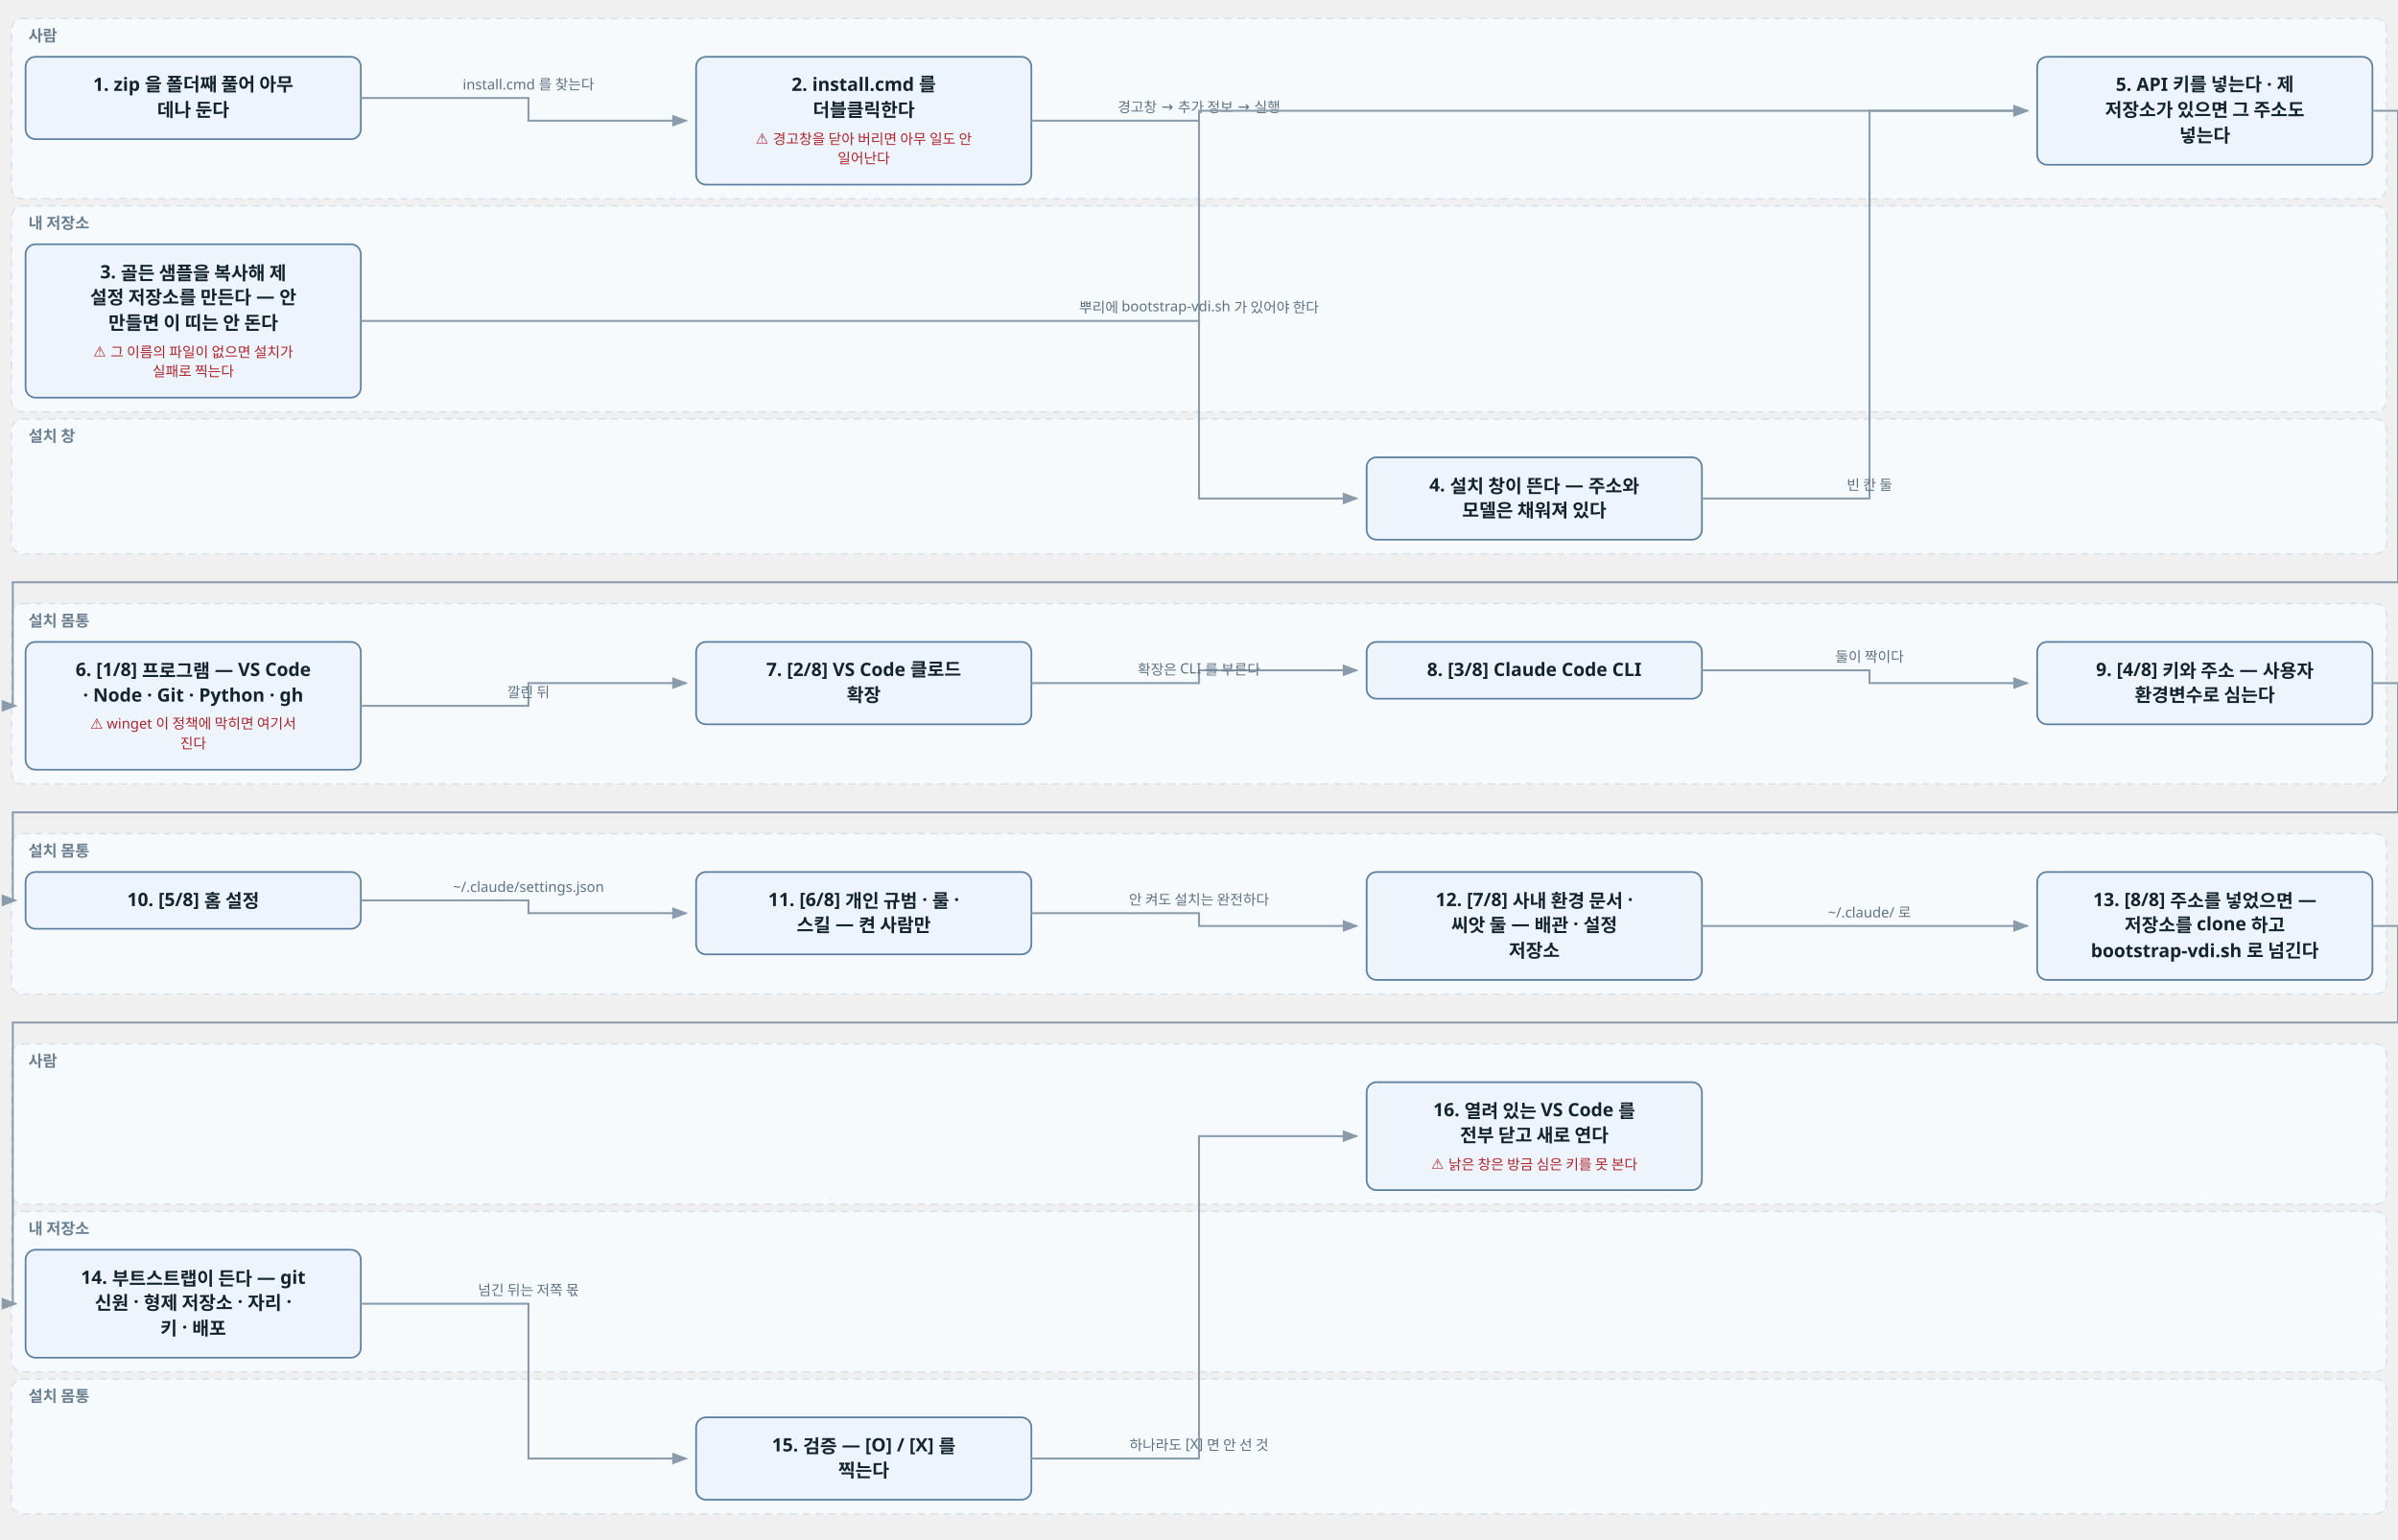
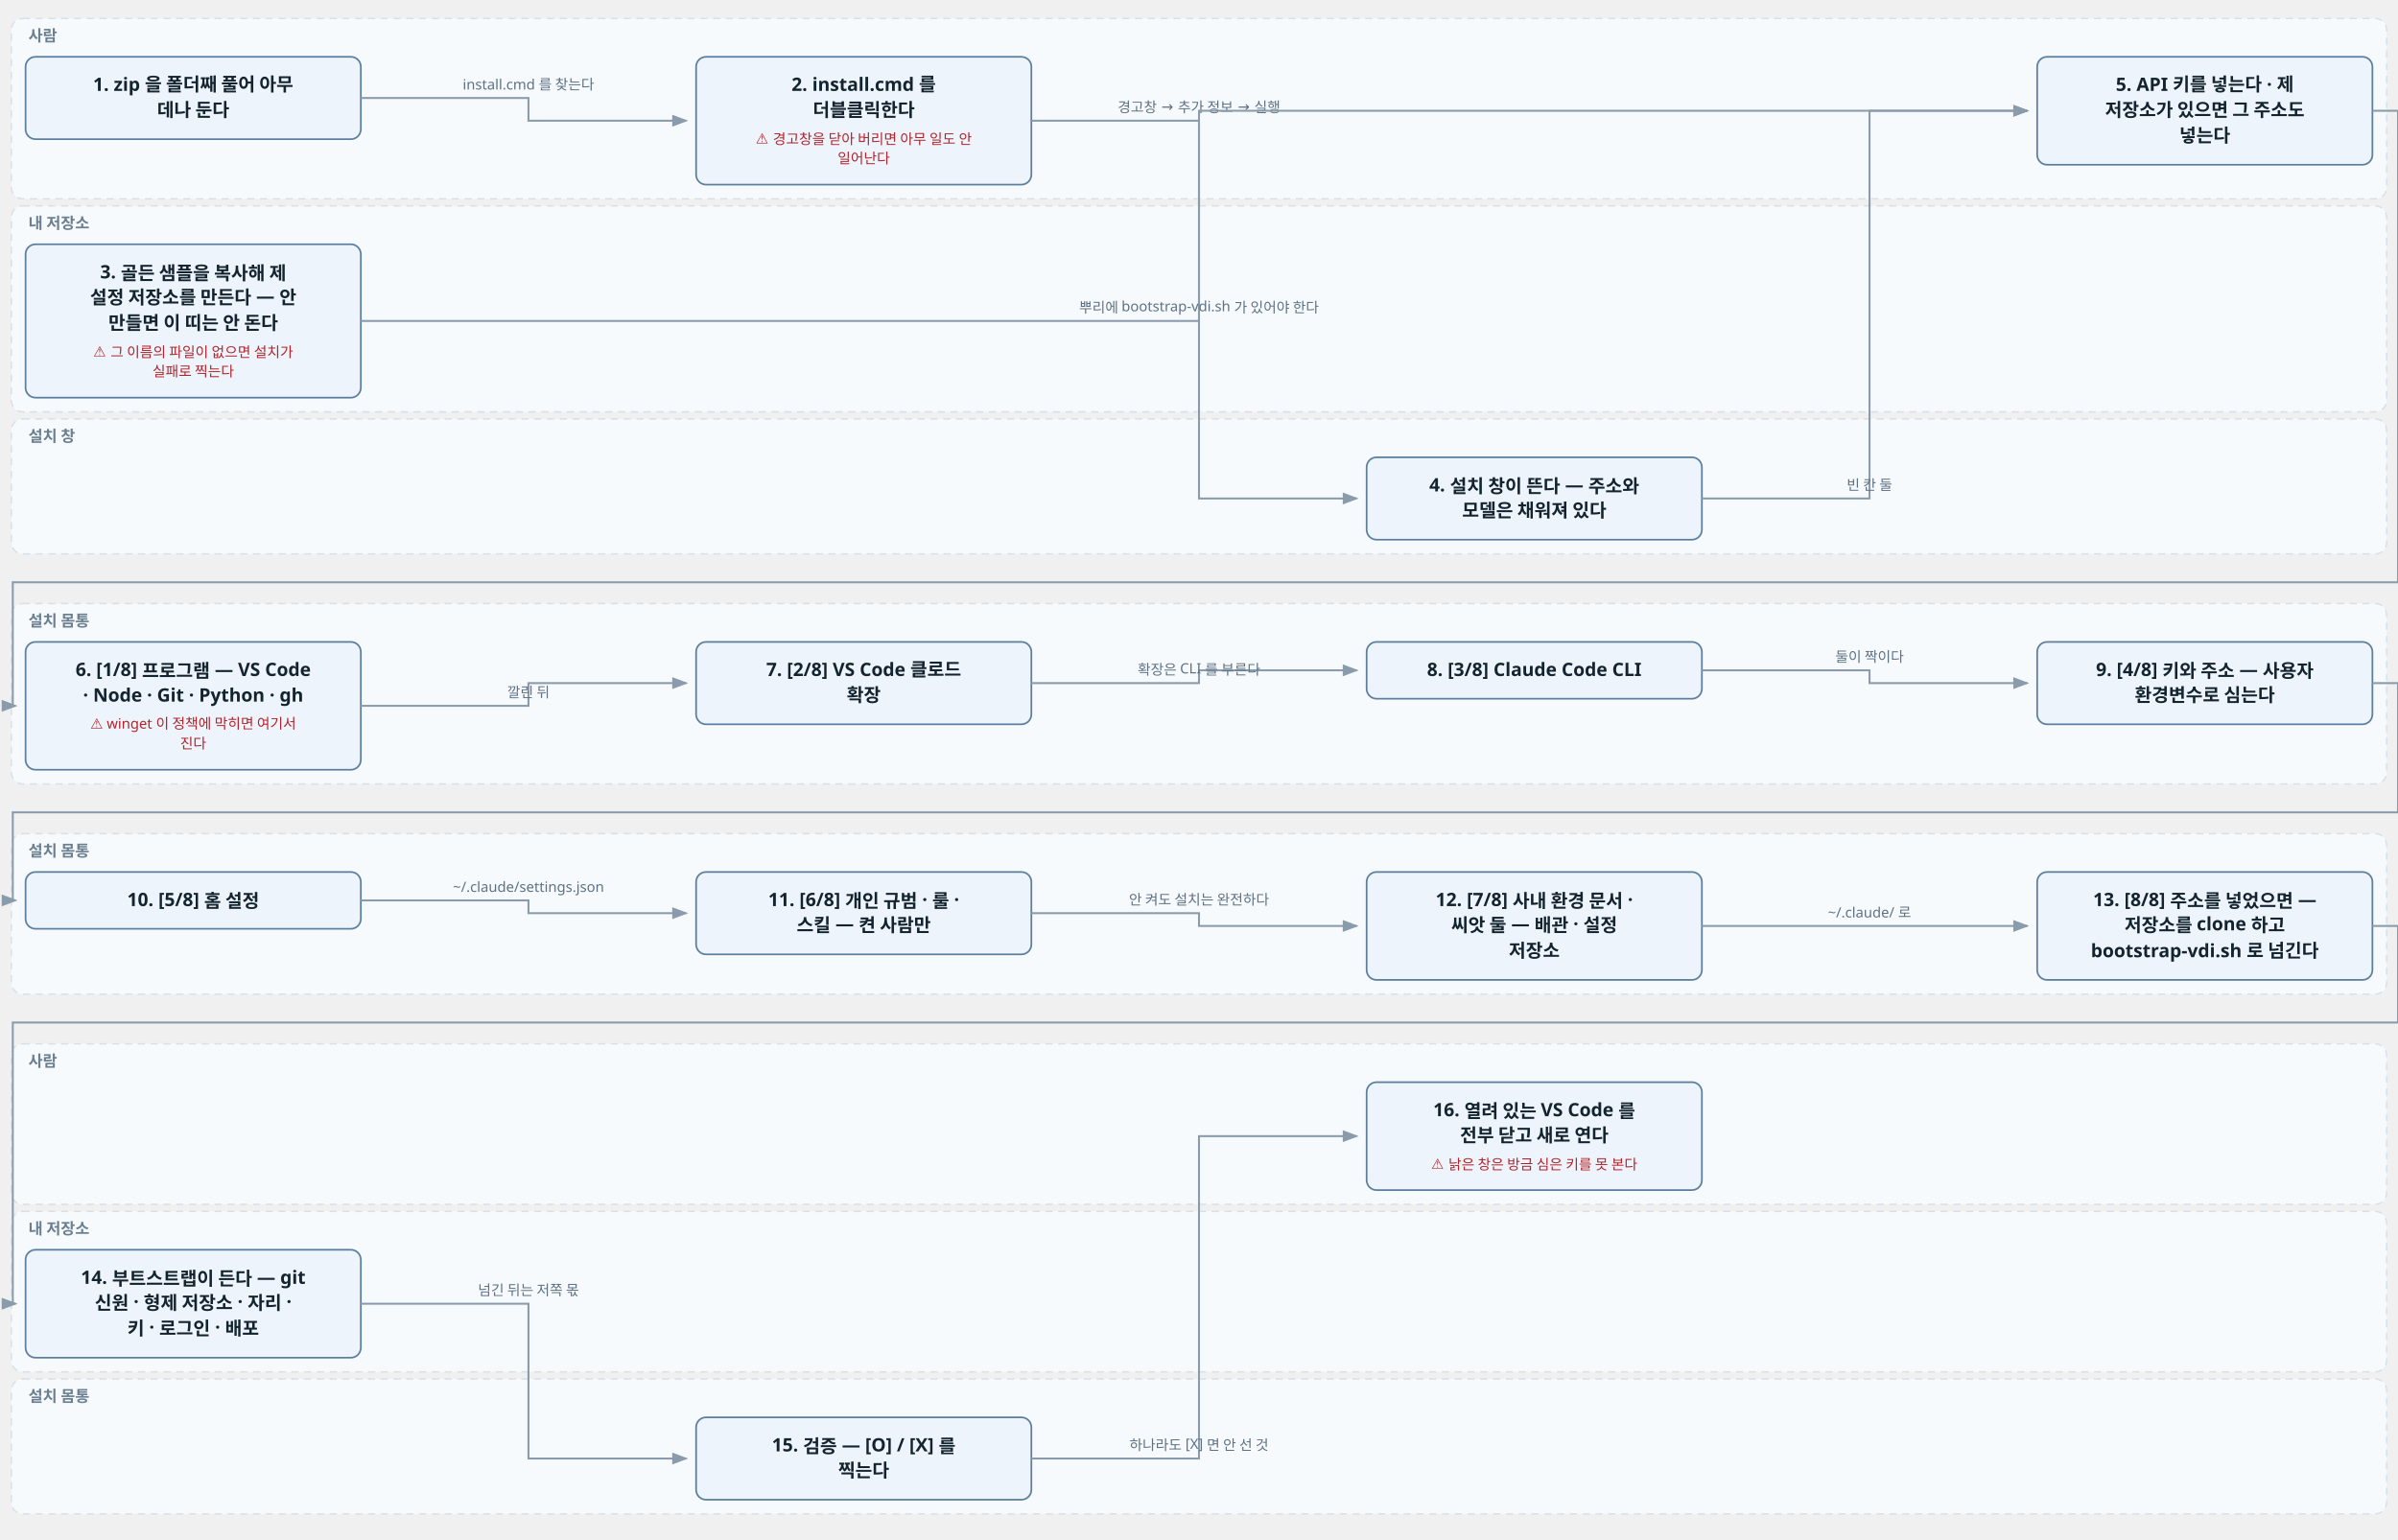
<svg xmlns="http://www.w3.org/2000/svg" lang="ko" role="img" viewBox="0 0 1688 1084" width="1688" height="1084" aria-labelledby="flow-title">
  <style>/**/
text { font-family: Pretendard, "Pretendard Variable", "Malgun Gothic", "Apple SD Gothic Neo", sans-serif; }
.bx { fill: #eef4fb; stroke: #5c7f9f; stroke-width: 1.2; }
.lb { fill: #14242f; font-size: 13px; font-weight: 600; text-anchor: middle; }
.sub { fill: #b0242c; font-size: 10px; text-anchor: middle; }
.ar { fill: none; stroke: #8a9cac; stroke-width: 1.4; }
.ed { fill: #5d7183; font-size: 10px; text-anchor: middle; }
.edl { fill: #5d7183; font-size: 10px; text-anchor: start; }
.bd { fill: #f7fafc; stroke: #d6e0e8; stroke-width: 1; stroke-dasharray: 5 4; }
.bl { fill: #6b7f90; font-size: 11px; font-weight: 600; }
.rb { fill: #fdf5f5; stroke: #e6bfbf; stroke-width: 1; }
.rl { fill: #a3323a; font-size: 11px; font-weight: 600; }
.rt { fill: #8f2f36; font-size: 10px; }
.ai .bx { fill: #fff3e0; stroke: #d9822b; }
.tg { fill: #d9822b; }
.tt { fill: #ffffff; font-size: 10px; font-weight: 700; text-anchor: middle; letter-spacing: .04em; }
.open .bx { fill: #ffffff; stroke: #9aacbb; stroke-dasharray: 6 4; }
.open .lb { fill: #6b7f90; font-weight: 500; }
/**/</style>
  <defs>
    <marker id="tip" markerWidth="8" markerHeight="6" refX="7" refY="3" orient="auto">
      <polygon points="0 0, 8 3, 0 6" fill="#8a9cac" />
    </marker>
  </defs>
  <g>
    <rect class="bd" x="8" y="971" width="1672" height="95" rx="8" />
    <text class="bl" x="20" y="987">설치 몸통</text>
  </g>
  <g>
    <rect class="bd" x="8" y="853" width="1672" height="113" rx="8" />
    <text class="bl" x="20" y="869">내 저장소</text>
  </g>
  <g>
    <rect class="bd" x="8" y="735" width="1672" height="113" rx="8" />
    <text class="bl" x="20" y="751">사람</text>
  </g>
  <g>
    <rect class="bd" x="8" y="587" width="1672" height="113" rx="8" />
    <text class="bl" x="20" y="603">설치 몸통</text>
  </g>
  <g>
    <rect class="bd" x="8" y="425" width="1672" height="127" rx="8" />
    <text class="bl" x="20" y="441">설치 몸통</text>
  </g>
  <g>
    <rect class="bd" x="8" y="295" width="1672" height="95" rx="8" />
    <text class="bl" x="20" y="311">설치 창</text>
  </g>
  <g>
    <rect class="bd" x="8" y="145" width="1672" height="145" rx="8" />
    <text class="bl" x="20" y="161">내 저장소</text>
  </g>
  <g>
    <rect class="bd" x="8" y="13" width="1672" height="127" rx="8" />
    <text class="bl" x="20" y="29">사람</text>
  </g>
  <g>
    <rect class="bx" x="18" y="40" width="236" height="58" rx="7" />
    <text class="lb" x="136.0" y="64">1. zip 을 폴더째 풀어 아무</text>
    <text class="lb" x="136.0" y="82">데나 둔다</text>
  </g>
  <g>
    <rect class="bx" x="490" y="40" width="236" height="90" rx="7" />
    <text class="lb" x="608.0" y="64">2. install.cmd 를</text>
    <text class="lb" x="608.0" y="82">더블클릭한다</text>
    <text class="sub" x="608.0" y="101">⚠ 경고창을 닫아 버리면 아무 일도 안</text>
    <text class="sub" x="608.0" y="115">일어난다</text>
  </g>
  <g>
    <rect class="bx" x="1434" y="40" width="236" height="76" rx="7" />
    <text class="lb" x="1552.0" y="64">5. API 키를 넣는다 · 제</text>
    <text class="lb" x="1552.0" y="82">저장소가 있으면 그 주소도</text>
    <text class="lb" x="1552.0" y="100">넣는다</text>
  </g>
  <g>
    <rect class="bx" x="18" y="172" width="236" height="108" rx="7" />
    <text class="lb" x="136.0" y="196">3. 골든 샘플을 복사해 제</text>
    <text class="lb" x="136.0" y="214">설정 저장소를 만든다 — 안</text>
    <text class="lb" x="136.0" y="232">만들면 이 띠는 안 돈다</text>
    <text class="sub" x="136.0" y="251">⚠ 그 이름의 파일이 없으면 설치가</text>
    <text class="sub" x="136.0" y="265">실패로 찍는다</text>
  </g>
  <g>
    <rect class="bx" x="962" y="322" width="236" height="58" rx="7" />
    <text class="lb" x="1080.0" y="346">4. 설치 창이 뜬다 — 주소와</text>
    <text class="lb" x="1080.0" y="364">모델은 채워져 있다</text>
  </g>
  <g>
    <rect class="bx" x="18" y="452" width="236" height="90" rx="7" />
    <text class="lb" x="136.0" y="476">6. [1/8] 프로그램 — VS Code</text>
    <text class="lb" x="136.0" y="494">· Node · Git · Python · gh</text>
    <text class="sub" x="136.0" y="513">⚠ winget 이 정책에 막히면 여기서</text>
    <text class="sub" x="136.0" y="527">진다</text>
  </g>
  <g>
    <rect class="bx" x="490" y="452" width="236" height="58" rx="7" />
    <text class="lb" x="608.0" y="476">7. [2/8] VS Code 클로드</text>
    <text class="lb" x="608.0" y="494">확장</text>
  </g>
  <g>
    <rect class="bx" x="962" y="452" width="236" height="40" rx="7" />
    <text class="lb" x="1080.0" y="476">8. [3/8] Claude Code CLI</text>
  </g>
  <g>
    <rect class="bx" x="1434" y="452" width="236" height="58" rx="7" />
    <text class="lb" x="1552.0" y="476">9. [4/8] 키와 주소 — 사용자</text>
    <text class="lb" x="1552.0" y="494">환경변수로 심는다</text>
  </g>
  <g>
    <rect class="bx" x="18" y="614" width="236" height="40" rx="7" />
    <text class="lb" x="136.0" y="638">10. [5/8] 홈 설정</text>
  </g>
  <g>
    <rect class="bx" x="490" y="614" width="236" height="58" rx="7" />
    <text class="lb" x="608.0" y="638">11. [6/8] 개인 규범 · 룰 ·</text>
    <text class="lb" x="608.0" y="656">스킬 — 켠 사람만</text>
  </g>
  <g>
    <rect class="bx" x="962" y="614" width="236" height="76" rx="7" />
    <text class="lb" x="1080.0" y="638">12. [7/8] 사내 환경 문서 ·</text>
    <text class="lb" x="1080.0" y="656">씨앗 둘 — 배관 · 설정</text>
    <text class="lb" x="1080.0" y="674">저장소</text>
  </g>
  <g>
    <rect class="bx" x="1434" y="614" width="236" height="76" rx="7" />
    <text class="lb" x="1552.0" y="638">13. [8/8] 주소를 넣었으면 —</text>
    <text class="lb" x="1552.0" y="656">저장소를 clone 하고</text>
    <text class="lb" x="1552.0" y="674">bootstrap-vdi.sh 로 넘긴다</text>
  </g>
  <g>
    <rect class="bx" x="962" y="762" width="236" height="76" rx="7" />
    <text class="lb" x="1080.0" y="786">16. 열려 있는 VS Code 를</text>
    <text class="lb" x="1080.0" y="804">전부 닫고 새로 연다</text>
    <text class="sub" x="1080.0" y="823">⚠ 낡은 창은 방금 심은 키를 못 본다</text>
  </g>
  <g>
    <rect class="bx" x="18" y="880" width="236" height="76" rx="7" />
    <text class="lb" x="136.0" y="904">14. 부트스트랩이 든다 — git</text>
    <text class="lb" x="136.0" y="922">신원 · 형제 저장소 · 자리 ·</text>
-     <text class="lb" x="136.0" y="940">키 · 배포</text>
+     <text class="lb" x="136.0" y="940">키 · 로그인 · 배포</text>
  </g>
  <g>
    <rect class="bx" x="490" y="998" width="236" height="58" rx="7" />
    <text class="lb" x="608.0" y="1022">15. 검증 — [O] / [X] 를</text>
    <text class="lb" x="608.0" y="1040">찍는다</text>
  </g>
  <path class="ar" d="M 254 69.0 L 372.0 69.0 L 372.0 85.0 L 483 85.0" marker-end="url(#tip)" />
  <text class="ed" x="372.0" y="63.0">install.cmd 를 찾는다</text>
  <path class="ar" d="M 726 85.0 L 844.0 85.0 L 844.0 351.0 L 955 351.0" marker-end="url(#tip)" />
  <text class="ed" x="844.0" y="79.0">경고창 → 추가 정보 → 실행</text>
  <path class="ar" d="M 254 226.0 L 844.0 226.0 L 844.0 78.0 L 1427 78.0" marker-end="url(#tip)" />
  <text class="ed" x="844.0" y="220.0">뿌리에 bootstrap-vdi.sh 가 있어야 한다</text>
  <path class="ar" d="M 1198 351.0 L 1316.0 351.0 L 1316.0 78.0 L 1427 78.0" marker-end="url(#tip)" />
  <text class="ed" x="1316.0" y="345.0">빈 칸 둘</text>
  <path class="ar" d="M 1670 78.0 L 1688.0 78.0 L 1688.0 410.0 L 9.0 410.0 L 9.0 497.0 L 11 497.0" marker-end="url(#tip)" />
  <text class="edl" x="1692.0" y="83.0">[설치 시작] 을 누른다</text>
  <path class="ar" d="M 254 497.0 L 372.0 497.0 L 372.0 481.0 L 483 481.0" marker-end="url(#tip)" />
  <text class="ed" x="372.0" y="491.0">깔린 뒤</text>
  <path class="ar" d="M 726 481.0 L 844.0 481.0 L 844.0 472.0 L 955 472.0" marker-end="url(#tip)" />
  <text class="ed" x="844.0" y="475.0">확장은 CLI 를 부른다</text>
  <path class="ar" d="M 1198 472.0 L 1316.0 472.0 L 1316.0 481.0 L 1427 481.0" marker-end="url(#tip)" />
  <text class="ed" x="1316.0" y="466.0">둘이 짝이다</text>
  <path class="ar" d="M 1670 481.0 L 1688.0 481.0 L 1688.0 572.0 L 9.0 572.0 L 9.0 634.0 L 11 634.0" marker-end="url(#tip)" />
  <text class="edl" x="1692.0" y="486.0">새 창이 볼 자리에</text>
  <path class="ar" d="M 254 634.0 L 372.0 634.0 L 372.0 643.0 L 483 643.0" marker-end="url(#tip)" />
  <text class="ed" x="372.0" y="628.0">~/.claude/settings.json</text>
  <path class="ar" d="M 726 643.0 L 844.0 643.0 L 844.0 652.0 L 955 652.0" marker-end="url(#tip)" />
  <text class="ed" x="844.0" y="637.0">안 켜도 설치는 완전하다</text>
  <path class="ar" d="M 1198 652.0 L 1427 652.0" marker-end="url(#tip)" />
  <text class="ed" x="1316.0" y="646.0">~/.claude/ 로</text>
  <path class="ar" d="M 1670 652.0 L 1688.0 652.0 L 1688.0 720.0 L 9.0 720.0 L 9.0 918.0 L 11 918.0" marker-end="url(#tip)" />
  <text class="edl" x="1692.0" y="657.0">Git Bash 로 부른다</text>
  <path class="ar" d="M 254 918.0 L 372.0 918.0 L 372.0 1027.0 L 483 1027.0" marker-end="url(#tip)" />
  <text class="ed" x="372.0" y="912.0">넘긴 뒤는 저쪽 몫</text>
  <path class="ar" d="M 726 1027.0 L 844.0 1027.0 L 844.0 800.0 L 955 800.0" marker-end="url(#tip)" />
  <text class="ed" x="844.0" y="1021.0">하나라도 [X] 면 안 선 것</text>
</svg>
